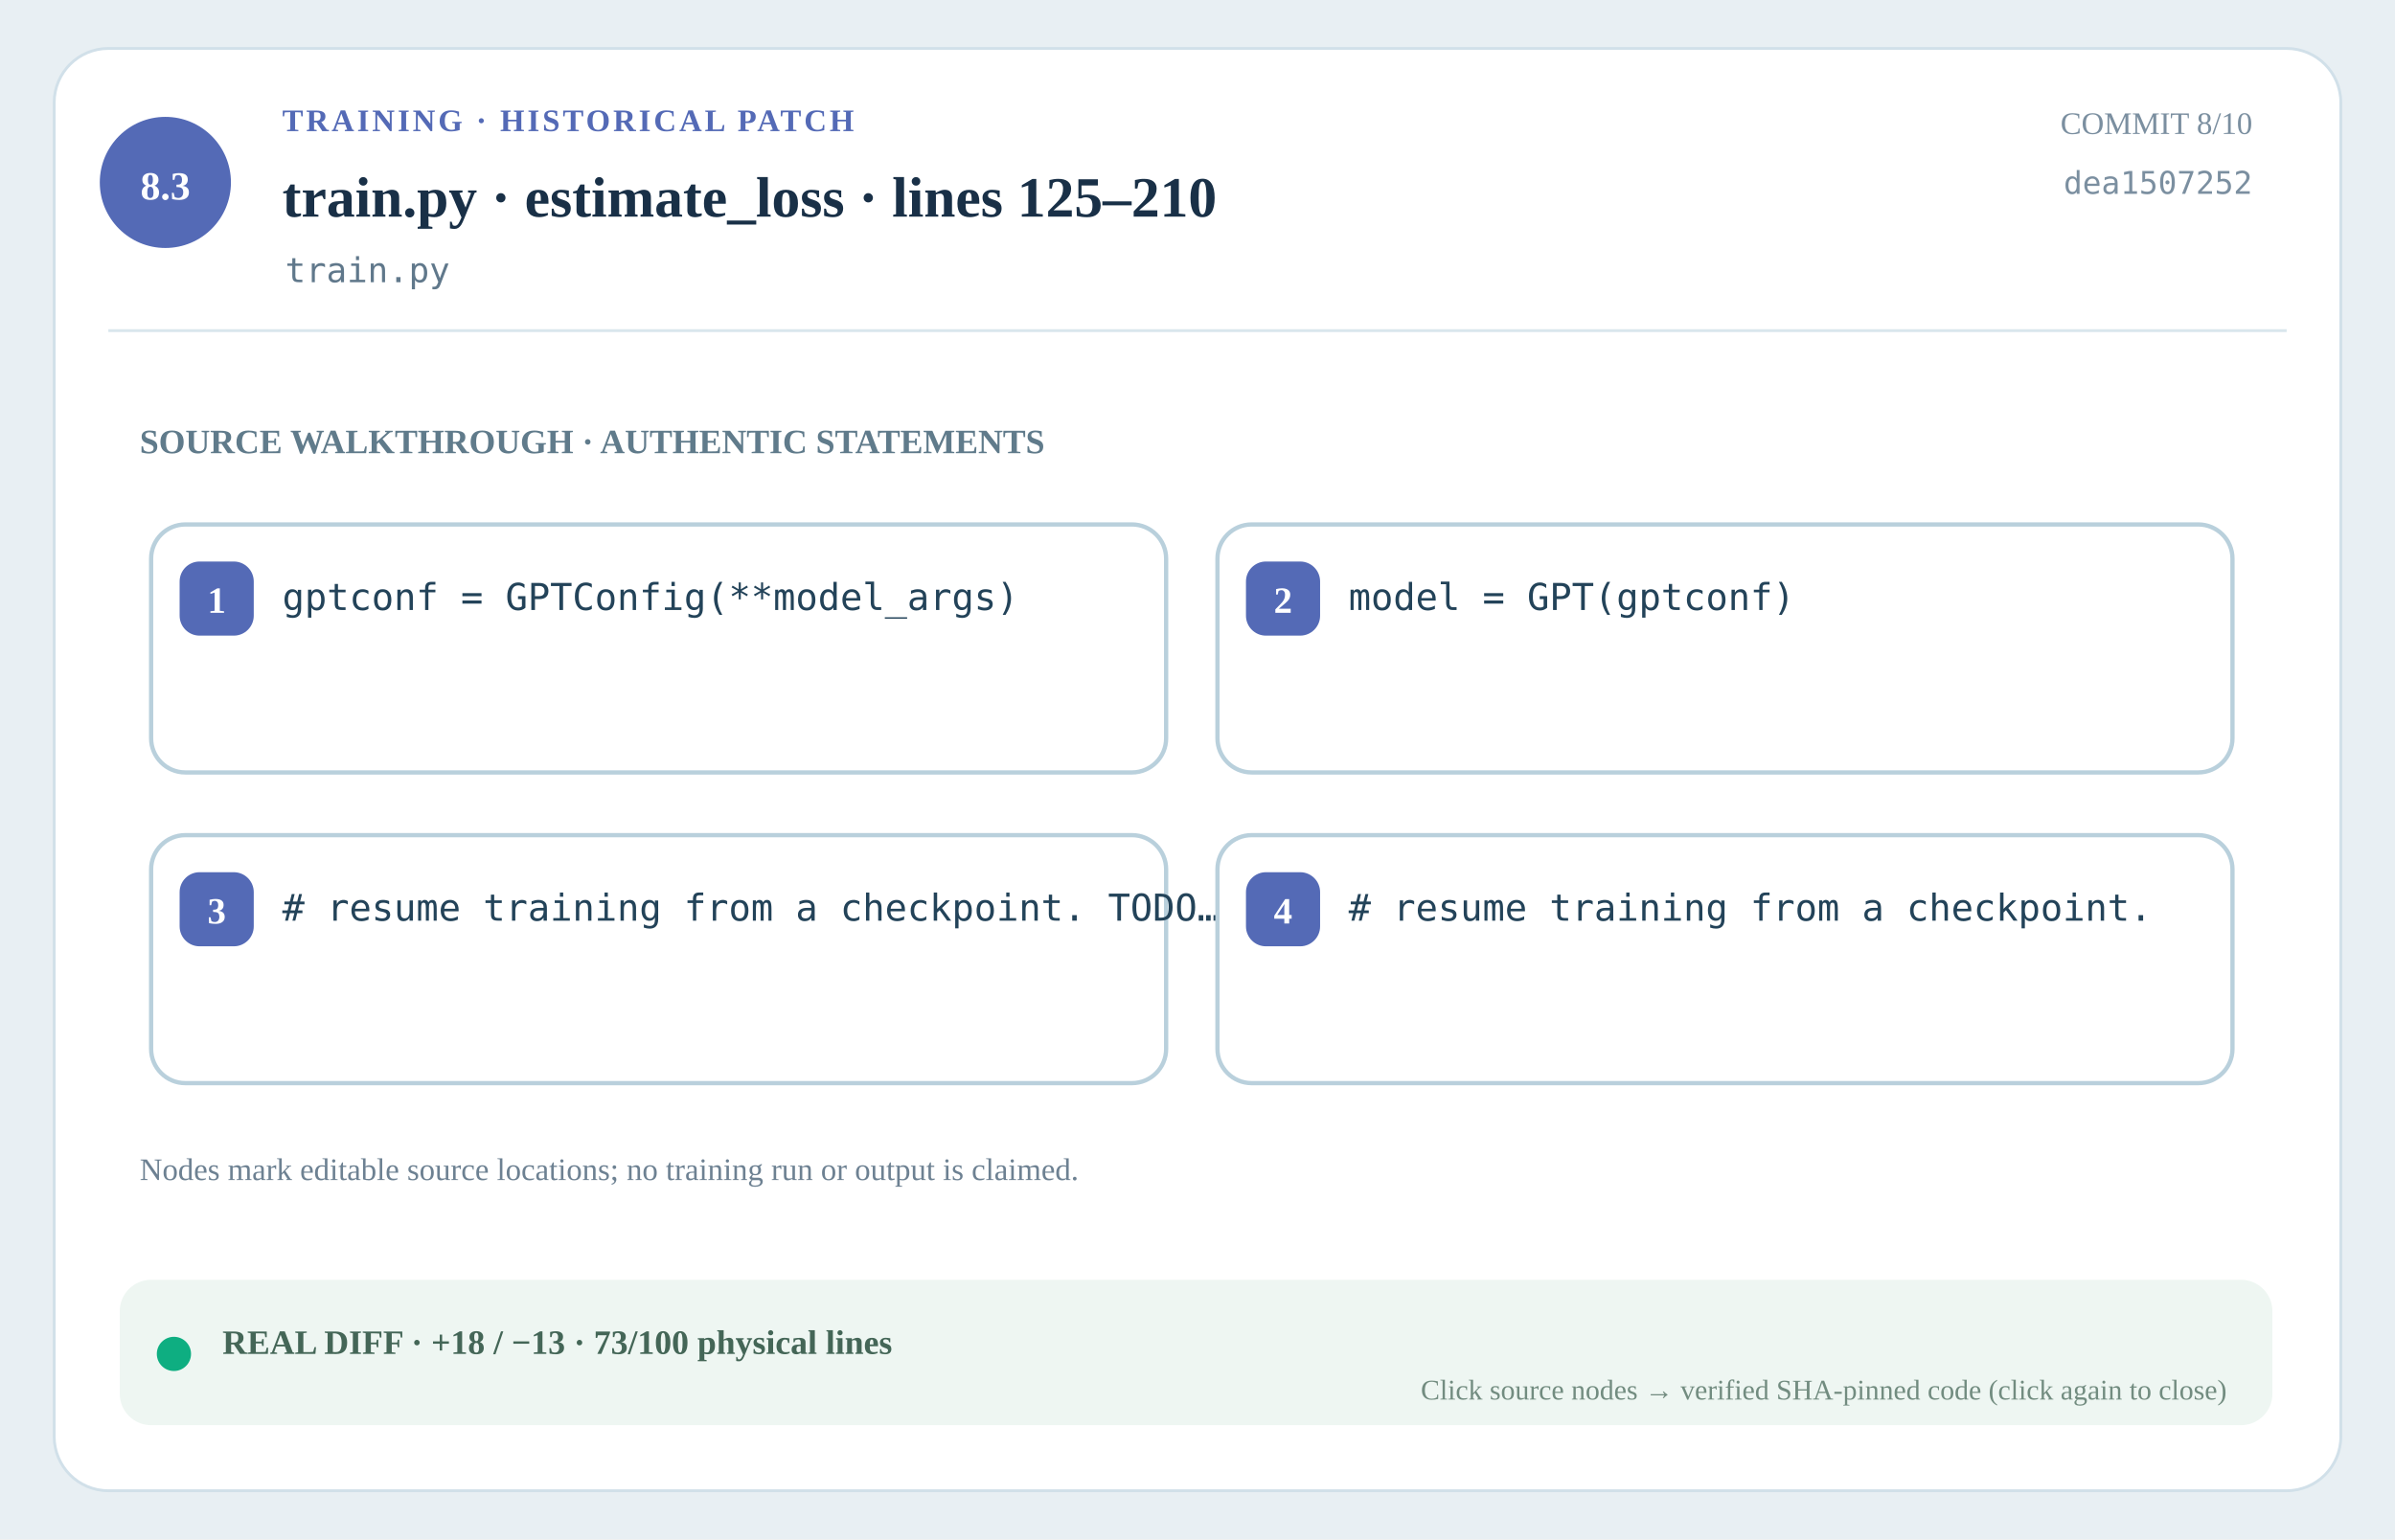
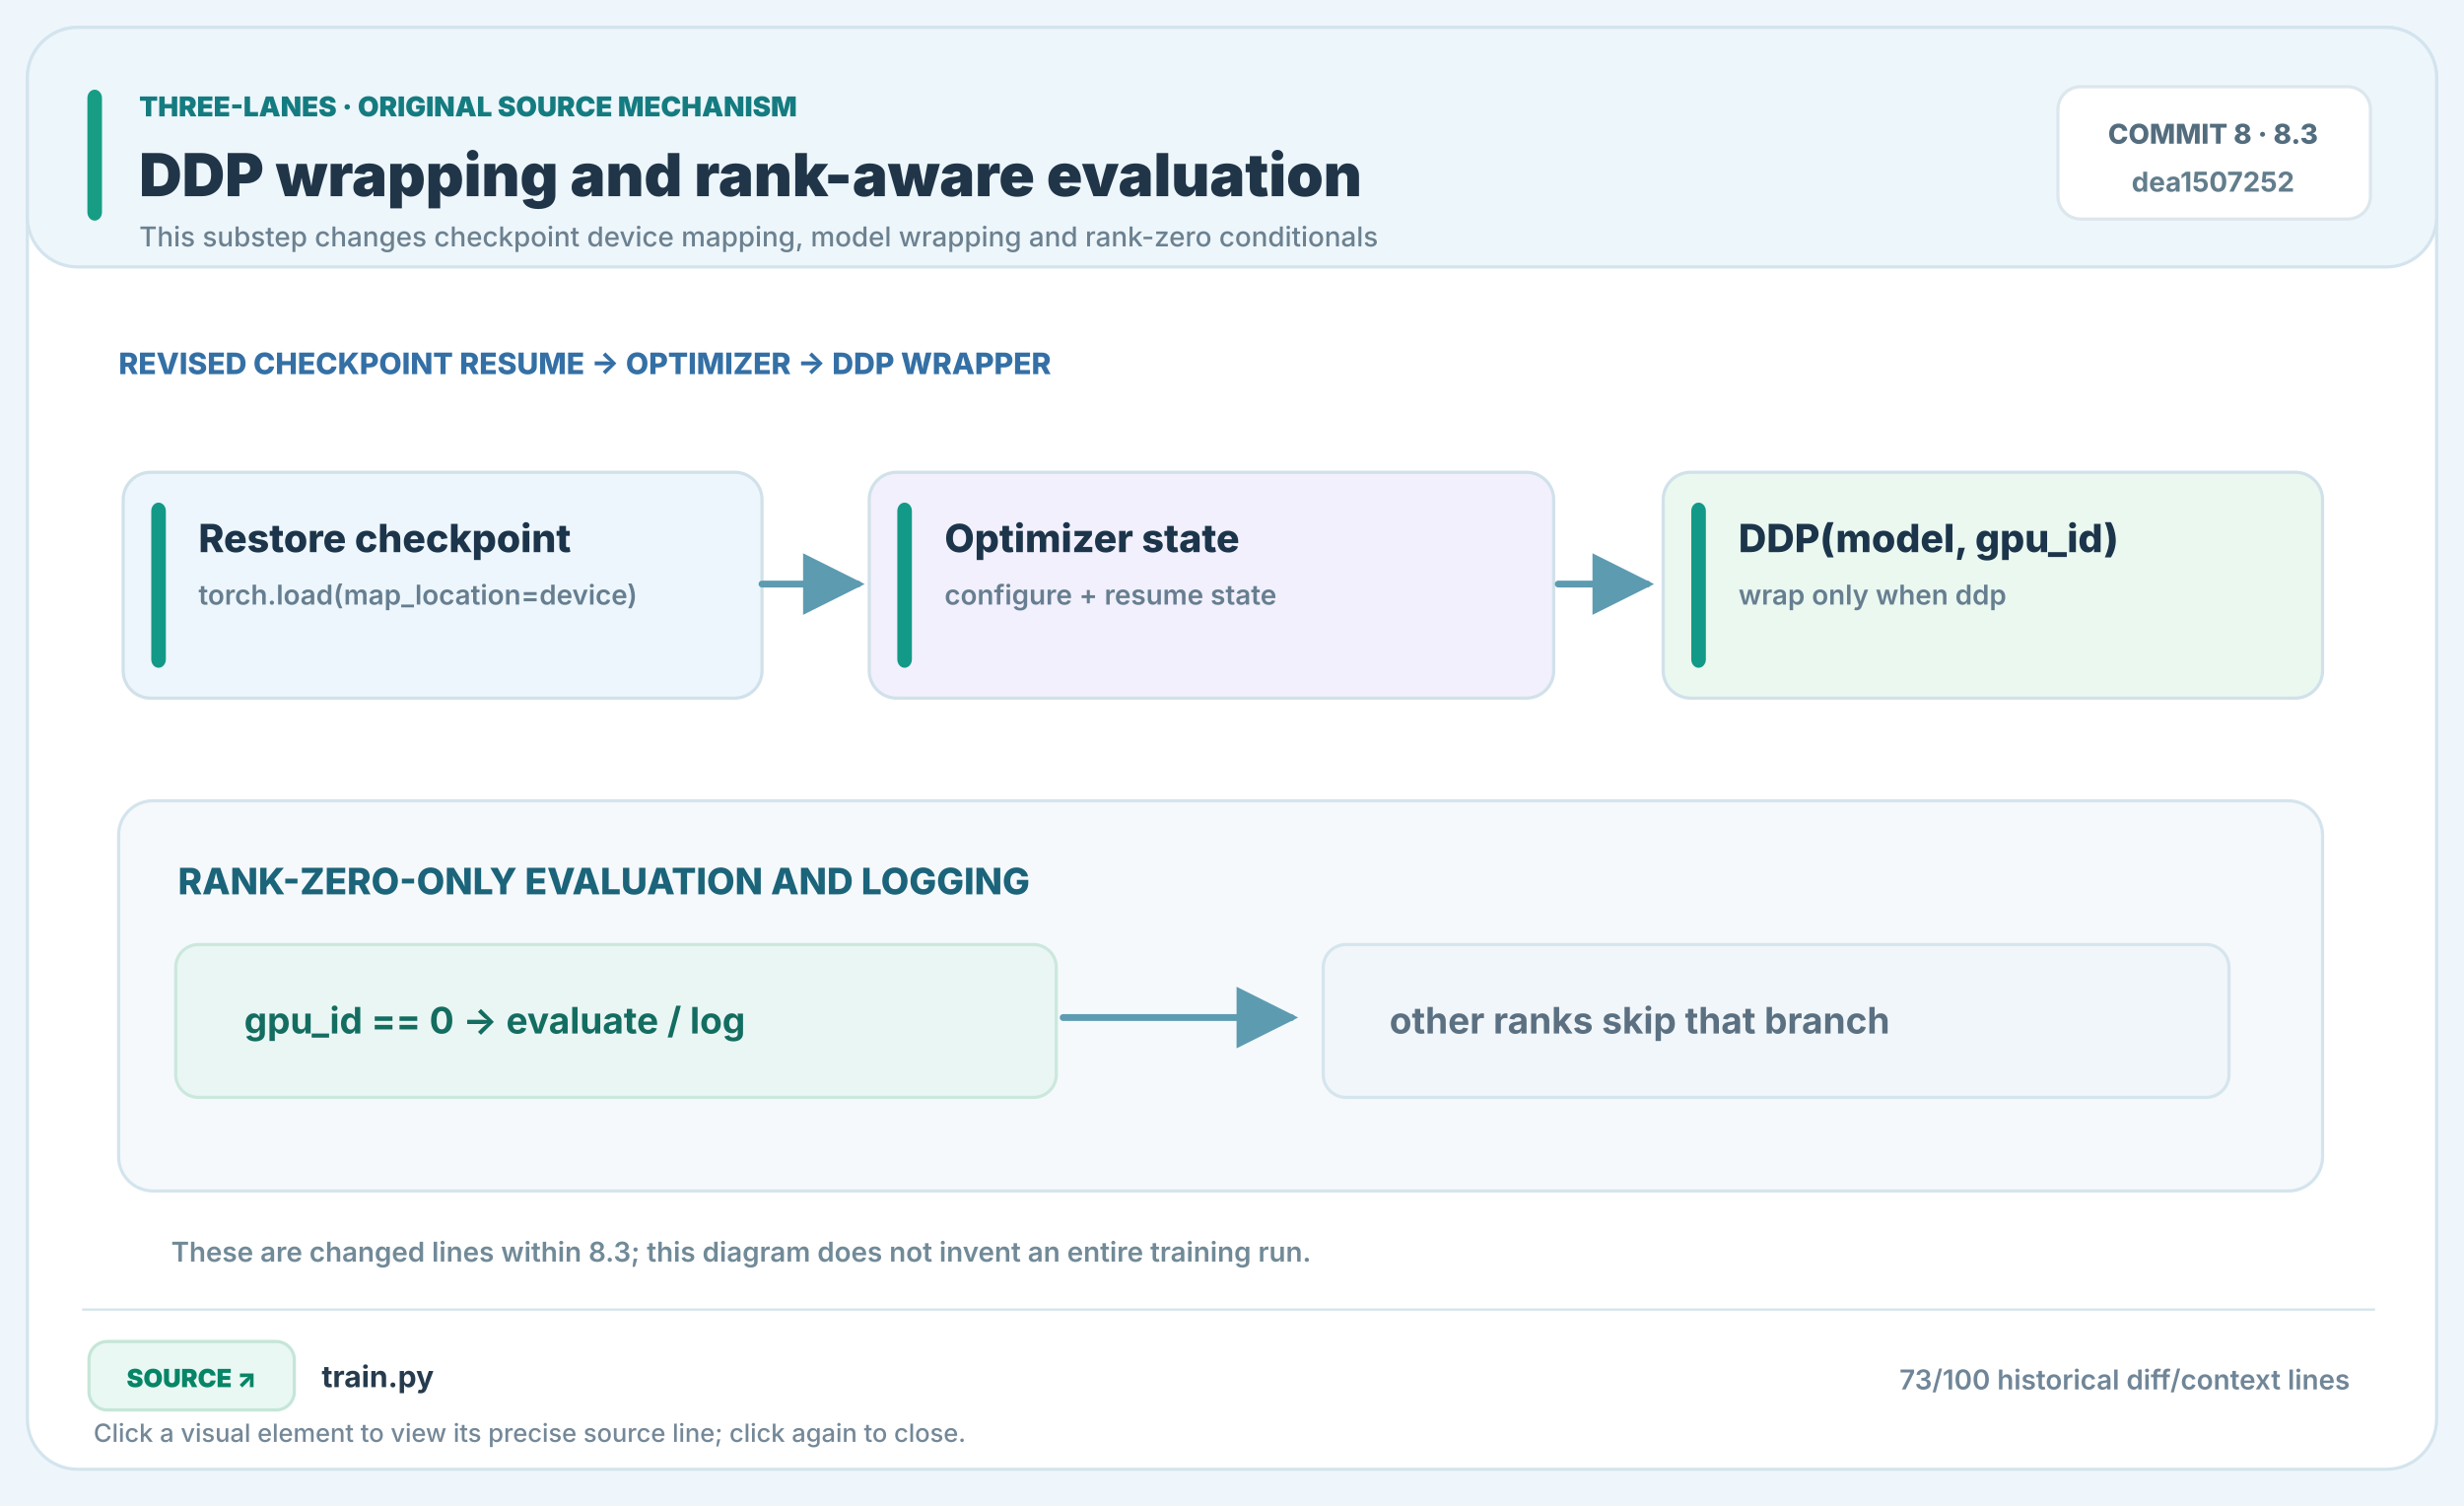
- <svg xmlns="http://www.w3.org/2000/svg" viewBox="0 0 840 540" role="img" aria-label="train.py · estimate_loss · lines 125–210">
-   <rect width="840" height="540" fill="#e8eff3" />
-   <rect x="19" y="17" width="802" height="506" rx="19" fill="white" stroke="#d1e0e9" />
-   <path d="M38 116H802" stroke="#d9e6ed" />
-   <circle cx="58" cy="64" r="23" fill="#546ab6" />
-   <text x="58" y="70" text-anchor="middle" font-size="14" font-weight="800" fill="white">8.3</text>
-   <text x="99" y="46" font-size="11" font-weight="800" letter-spacing="1" fill="#546ab6">TRAINING · HISTORICAL PATCH</text>
-   <text x="99" y="76" font-size="20" font-weight="800" fill="#193047">train.py · estimate_loss · lines 125–210</text>
-   <text x="100" y="99" font-size="12" fill="#60788b" font-family="monospace">train.py</text>
-   <text x="790" y="47" text-anchor="end" fill="#7b8fa0" font-size="11">COMMIT 8/10</text>
-   <text x="790" y="68" text-anchor="end" fill="#7b8fa0" font-family="monospace" font-size="11">dea1507252</text>
-   <text x="49" y="159" fill="#607b8b" font-size="12" font-weight="800">SOURCE WALKTHROUGH · AUTHENTIC STATEMENTS</text>
-   <g data-target="0" role="button" tabindex="0" aria-label="Inspect gptconf = GPTConfig(**model_args)" style="cursor:pointer">
-     <rect x="53" y="184" width="356" height="87" rx="12" fill="white" stroke="#b9d0dc" stroke-width="1.5" />
-     <rect x="63" y="197" width="26" height="26" rx="7" fill="#546ab6" />
-     <text x="76" y="215" font-size="13" text-anchor="middle" font-weight="800" fill="white">1</text>
-     <text x="99" y="214" font-family="monospace" font-size="13" fill="#234359">gptconf = GPTConfig(**model_args)</text>
+ <svg xmlns="http://www.w3.org/2000/svg" viewBox="0 0 1080 660" role="img" aria-label="DDP wrapping and rank-aware evaluation">
+   <defs>
+     <marker id="a" markerWidth="9" markerHeight="9" refX="8" refY="4.5" orient="auto">
+       <path d="M0 0L9 4.5L0 9Z" fill="#5d9bb1" />
+     </marker>
+   </defs>
+   <style>.src{cursor:pointer}.src:hover{filter:drop-shadow(0 1px 3px #71a4ab77)}.src:hover rect,.src:focus rect{stroke:#0a9b7c;stroke-width:2.5}text{pointer-events:none}</style>
+   <rect width="1080" height="660" fill="#eef6fb" />
+   <rect x="12" y="12" width="1056" height="632" rx="22" stroke="#d3e4ed" stroke-width="1.4" fill="white" />
+   <rect x="12" y="12" width="1056" height="105" rx="22" stroke="#d3e4ed" stroke-width="1.4" fill="#edf6fb" />
+   <rect x="39" y="40" width="5" height="56" rx="3" stroke="#179d83" stroke-width="1.4" fill="#179d83" />
+   <text x="61" y="51" text-anchor="start" font-family="Inter,system-ui,sans-serif" font-size="12" fill="#147c80" font-weight="850">THREE-LANES · ORIGINAL SOURCE MECHANISM</text>
+   <text x="61" y="86" text-anchor="start" font-family="Inter,system-ui,sans-serif" font-size="26" fill="#203548" font-weight="850">DDP wrapping and rank-aware evaluation</text>
+   <text x="61" y="108" text-anchor="start" font-family="Inter,system-ui,sans-serif" font-size="12" fill="#6c8190" font-weight="550">This substep changes checkpoint device mapping, model wrapping and rank-zero conditionals</text>
+   <rect x="902" y="38" width="137" height="58" rx="10" stroke="#dce7ed" stroke-width="1.4" fill="white" />
+   <text x="970" y="63" text-anchor="middle" font-family="Inter,system-ui,sans-serif" font-size="12" fill="#536d7e" font-weight="780">COMMIT 8 · 8.3</text>
+   <text x="970" y="84" text-anchor="middle" font-family="Inter,system-ui,sans-serif" font-size="12" fill="#627d8c" font-weight="670">dea1507252</text>
+   <path d="M36 574H1041" stroke="#d4e4ed" />
+   <g class="src" data-target="0" role="button" tabindex="0">
+     <rect x="39" y="588" width="90" height="30" rx="8" stroke="#c5e6d8" stroke-width="1.4" fill="#e9f8f3" />
+     <text x="84" y="608" text-anchor="middle" font-family="Inter,system-ui,sans-serif" font-size="11" fill="#078567" font-weight="850">SOURCE ↗</text>
  </g>
-   <g data-target="0" role="button" tabindex="0" aria-label="Inspect model = GPT(gptconf)" style="cursor:pointer">
-     <rect x="427" y="184" width="356" height="87" rx="12" fill="white" stroke="#b9d0dc" stroke-width="1.5" />
-     <rect x="437" y="197" width="26" height="26" rx="7" fill="#546ab6" />
-     <text x="450" y="215" font-size="13" text-anchor="middle" font-weight="800" fill="white">2</text>
-     <text x="473" y="214" font-family="monospace" font-size="13" fill="#234359">model = GPT(gptconf)</text>
+   <text x="141" y="608" text-anchor="start" font-family="Inter,system-ui,sans-serif" font-size="13" fill="#263b4e" font-weight="710">train.py</text>
+   <text x="1030" y="609" text-anchor="end" font-family="Inter,system-ui,sans-serif" font-size="12" fill="#708698" font-weight="620">73/100 historical diff/context lines</text>
+   <text x="41" y="632" text-anchor="start" font-family="Inter,system-ui,sans-serif" font-size="11" fill="#748898" font-weight="540">Click a visual element to view its precise source line; click again to close.</text>
+   <text x="52" y="164" text-anchor="start" font-family="Inter,system-ui,sans-serif" font-size="13" fill="#3470a5" font-weight="840">REVISED CHECKPOINT RESUME → OPTIMIZER → DDP WRAPPER</text>
+   <g class="src" data-target="3" role="button" tabindex="0">
+     <rect x="54" y="207" width="280" height="99" rx="12" stroke="#d1e1ea" stroke-width="1.4" fill="#edf6fc" />
+     <rect x="67" y="221" width="5" height="71" rx="3" stroke="#139987" stroke-width="1.4" fill="#139987" />
+     <text x="87" y="242" text-anchor="start" font-family="Inter,system-ui,sans-serif" font-size="17" fill="#1c354b" font-weight="790">Restore checkpoint</text>
+     <text x="87" y="265" text-anchor="start" font-family="Inter,system-ui,sans-serif" font-size="12" fill="#667e90" font-weight="580">torch.load(map_location=device)</text>
  </g>
-   <g data-target="0" role="button" tabindex="0" aria-label="Inspect # resume training from a checkpoint. TODO: do we re…" style="cursor:pointer">
-     <rect x="53" y="293" width="356" height="87" rx="12" fill="white" stroke="#b9d0dc" stroke-width="1.5" />
-     <rect x="63" y="306" width="26" height="26" rx="7" fill="#546ab6" />
-     <text x="76" y="324" font-size="13" text-anchor="middle" font-weight="800" fill="white">3</text>
-     <text x="99" y="323" font-family="monospace" font-size="13" fill="#234359"># resume training from a checkpoint. TODO…</text>
+   <path d="M334 256H376" stroke="#5d9bb1" stroke-width="3" stroke-linecap="round" fill="none" marker-end="url(#a)" />
+   <g class="src" data-target="5" role="button" tabindex="0">
+     <rect x="381" y="207" width="300" height="99" rx="12" stroke="#d1e1ea" stroke-width="1.4" fill="#f2f0fc" />
+     <rect x="394" y="221" width="5" height="71" rx="3" stroke="#139987" stroke-width="1.4" fill="#139987" />
+     <text x="414" y="242" text-anchor="start" font-family="Inter,system-ui,sans-serif" font-size="17" fill="#1c354b" font-weight="790">Optimizer state</text>
+     <text x="414" y="265" text-anchor="start" font-family="Inter,system-ui,sans-serif" font-size="12" fill="#667e90" font-weight="580">configure + resume state</text>
  </g>
-   <g data-target="0" role="button" tabindex="0" aria-label="Inspect # resume training from a checkpoint." style="cursor:pointer">
-     <rect x="427" y="293" width="356" height="87" rx="12" fill="white" stroke="#b9d0dc" stroke-width="1.5" />
-     <rect x="437" y="306" width="26" height="26" rx="7" fill="#546ab6" />
-     <text x="450" y="324" font-size="13" text-anchor="middle" font-weight="800" fill="white">4</text>
-     <text x="473" y="323" font-family="monospace" font-size="13" fill="#234359"># resume training from a checkpoint.</text>
+   <path d="M683 256H722" stroke="#5d9bb1" stroke-width="3" stroke-linecap="round" fill="none" marker-end="url(#a)" />
+   <g class="src" data-target="0" role="button" tabindex="0">
+     <rect x="729" y="207" width="289" height="99" rx="12" stroke="#d1e1ea" stroke-width="1.4" fill="#eaf8f0" />
+     <rect x="742" y="221" width="5" height="71" rx="3" stroke="#139987" stroke-width="1.4" fill="#139987" />
+     <text x="762" y="242" text-anchor="start" font-family="Inter,system-ui,sans-serif" font-size="17" fill="#1c354b" font-weight="790">DDP(model, gpu_id)</text>
+     <text x="762" y="265" text-anchor="start" font-family="Inter,system-ui,sans-serif" font-size="12" fill="#667e90" font-weight="580">wrap only when ddp</text>
  </g>
-   <text x="49" y="414" fill="#6d8192" font-size="11">Nodes mark editable source locations; no training run or output is claimed.</text>
-   <rect x="42" y="449" width="755" height="51" rx="11" fill="#eef6f2" />
-   <circle cx="61" cy="475" r="6" fill="#0eae81" />
-   <text x="78" y="475" font-size="12" font-weight="750" fill="#446657">REAL DIFF · +18 / −13 · 73/100 physical lines</text>
-   <text x="781" y="491" text-anchor="end" font-size="10" fill="#728c80">Click source nodes → verified SHA-pinned code (click again to close)</text>
+   <rect x="52" y="351" width="966" height="171" rx="15" stroke="#d4e4ed" stroke-width="1.4" fill="#f5f9fc" />
+   <text x="78" y="392" text-anchor="start" font-family="Inter,system-ui,sans-serif" font-size="16" fill="#1b647a" font-weight="830">RANK-ZERO-ONLY EVALUATION AND LOGGING</text>
+   <rect x="77" y="414" width="386" height="67" rx="10" stroke="#cbe8dc" stroke-width="1.4" fill="#eaf6f4" />
+   <text x="107" y="453" text-anchor="start" font-family="Inter,system-ui,sans-serif" font-size="16" fill="#136d60" font-weight="720">gpu_id == 0  →  evaluate / log</text>
+   <rect x="580" y="414" width="397" height="67" rx="10" stroke="#d5e5ed" stroke-width="1.4" fill="#f1f6fa" />
+   <text x="609" y="453" text-anchor="start" font-family="Inter,system-ui,sans-serif" font-size="16" fill="#5b7081" font-weight="720">other ranks skip that branch</text>
+   <path d="M466 446H566" stroke="#5d9bb1" stroke-width="3" stroke-linecap="round" fill="none" marker-end="url(#a)" />
+   <text x="75" y="553" text-anchor="start" font-family="Inter,system-ui,sans-serif" font-size="12" fill="#718a98" font-weight="560">These are changed lines within 8.3; this diagram does not invent an entire training run.</text>
</svg>
